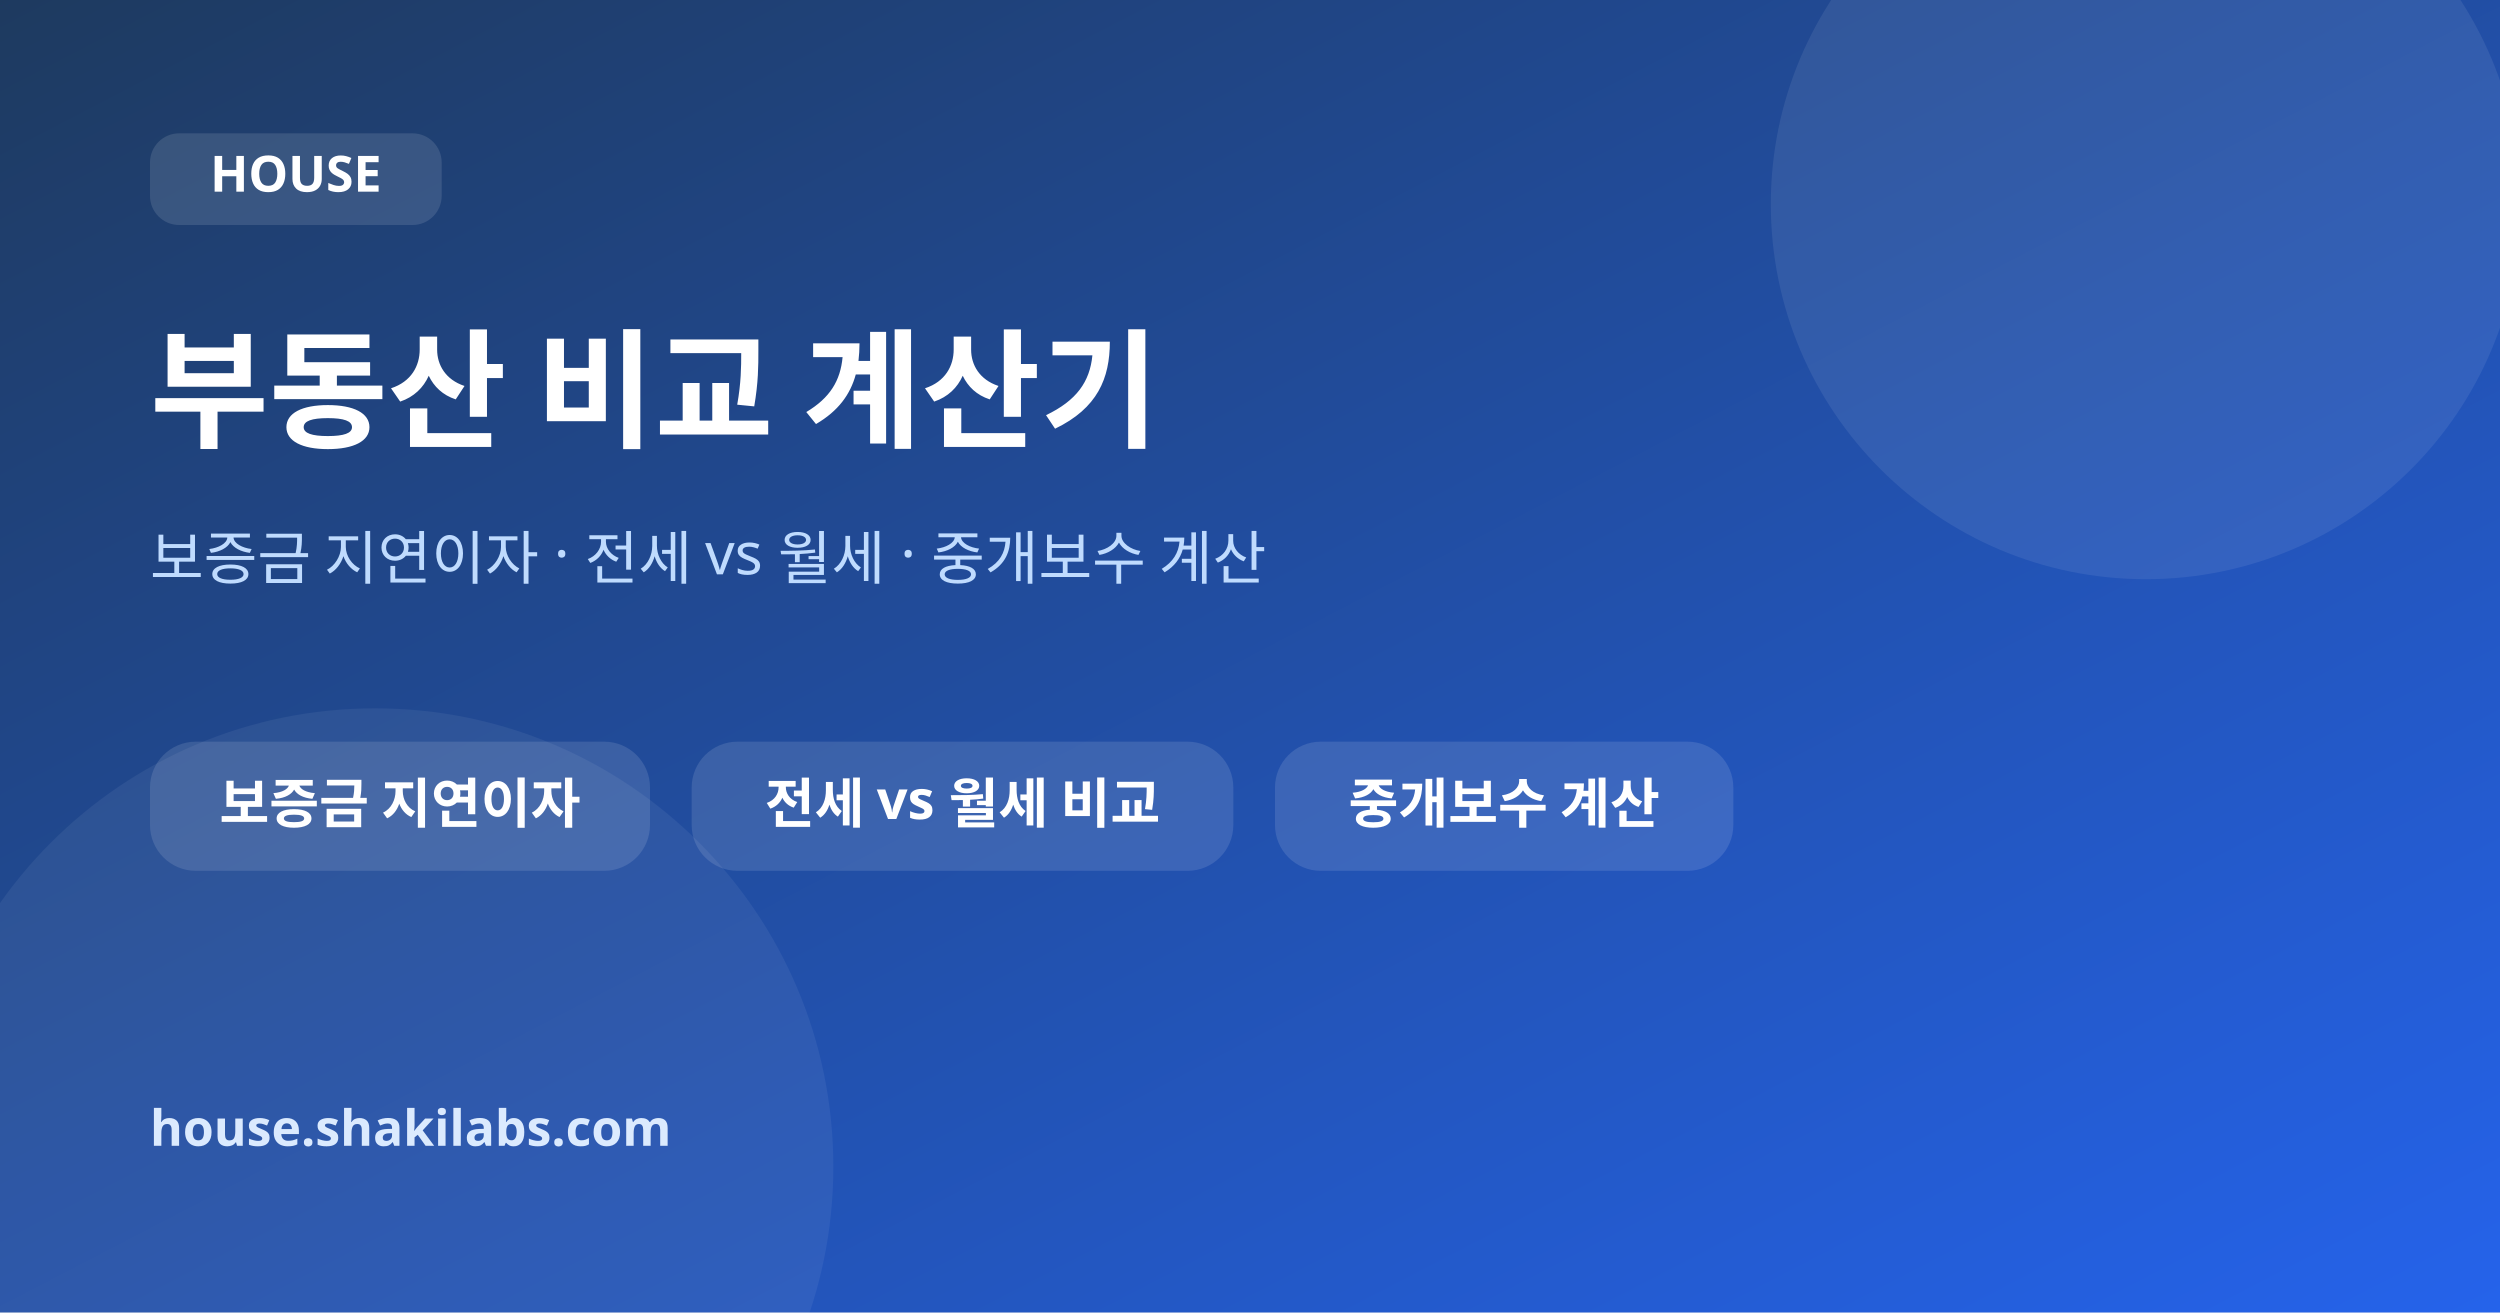
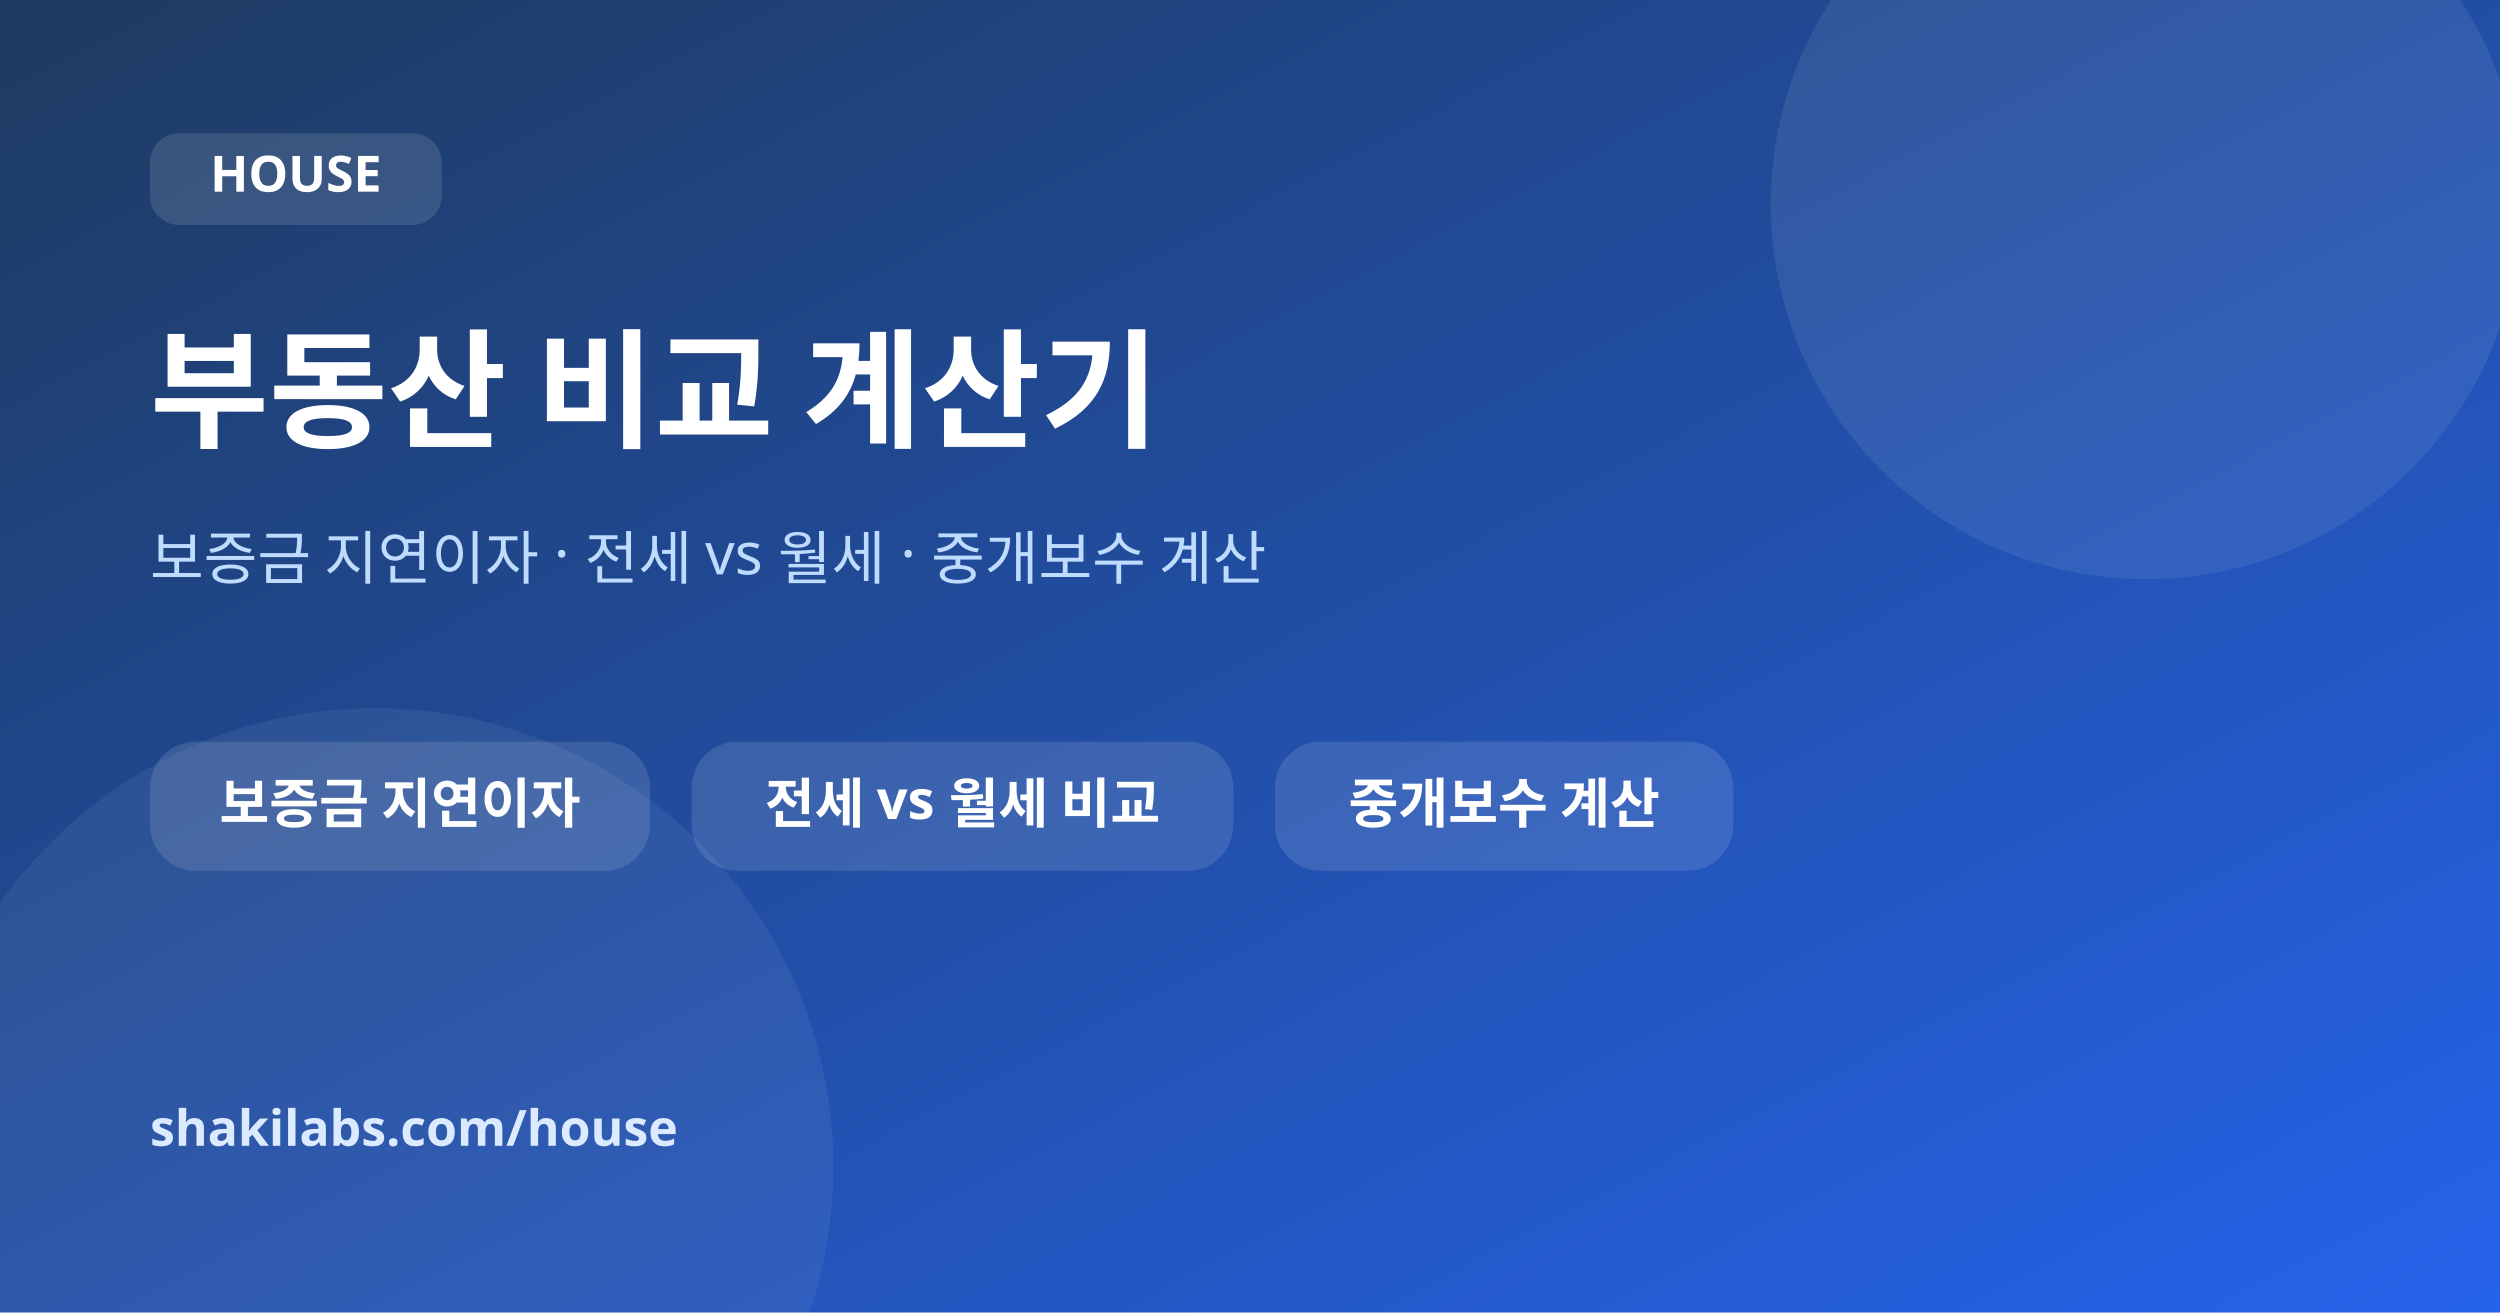
<svg xmlns="http://www.w3.org/2000/svg" viewBox="0 0 1200 630">
  <defs>
    <linearGradient id="bg" x1="0%" x2="100%" y1="0%" y2="100%">
      <stop offset="0%" stop-color="#1E3A5F" />
      <stop offset="100%" stop-color="#2563EB" />
    </linearGradient>
  </defs>
  <rect width="1200" height="630" fill="url(#bg)" />
  <circle cx="1030" cy="98" r="180" fill="rgba(255,255,255,0.08)" />
  <circle cx="180" cy="560" r="220" fill="rgba(255,255,255,0.06)" />
  <rect x="72" y="64" width="140" height="44" rx="14" fill="#ffffff" fill-opacity="0.12" />
  <text x="142" y="92" fill="#ffffff" font-family="Pretendard, sans-serif" font-size="24" font-weight="800" text-anchor="middle">HOUSE</text>
  <text x="72" y="210" fill="#ffffff" font-family="Pretendard, sans-serif" font-size="62" font-weight="800">부동산 비교 계산기</text>
  <text x="72" y="278" fill="#BFDBFE" font-family="Pretendard, sans-serif" font-size="28" font-weight="500">
    보증금 지연이자 · 전세 vs 월세 · 중개보수 계산
  </text>
  <g transform="translate(72 356)">
    <rect width="240" height="62" rx="22" fill="#ffffff" fill-opacity="0.12" />
    <text x="120" y="39" fill="#ffffff" font-family="Pretendard, sans-serif" font-size="26" font-weight="700" text-anchor="middle">보증금 지연이자</text>
  </g>
  <g transform="translate(332 356)">
    <rect width="260" height="62" rx="22" fill="#ffffff" fill-opacity="0.12" />
    <text x="130" y="39" fill="#ffffff" font-family="Pretendard, sans-serif" font-size="26" font-weight="700" text-anchor="middle">전세 vs 월세 비교</text>
  </g>
  <g transform="translate(612 356)">
    <rect width="220" height="62" rx="22" fill="#ffffff" fill-opacity="0.12" />
    <text x="110" y="39" fill="#ffffff" font-family="Pretendard, sans-serif" font-size="26" font-weight="700" text-anchor="middle">중개보수 계산</text>
  </g>
  <text x="72" y="550" fill="#DBEAFE" font-family="Pretendard, sans-serif" font-size="24" font-weight="600">
-     house.shakilabs.com
+     shakilabs.com/house
  </text>
</svg>
